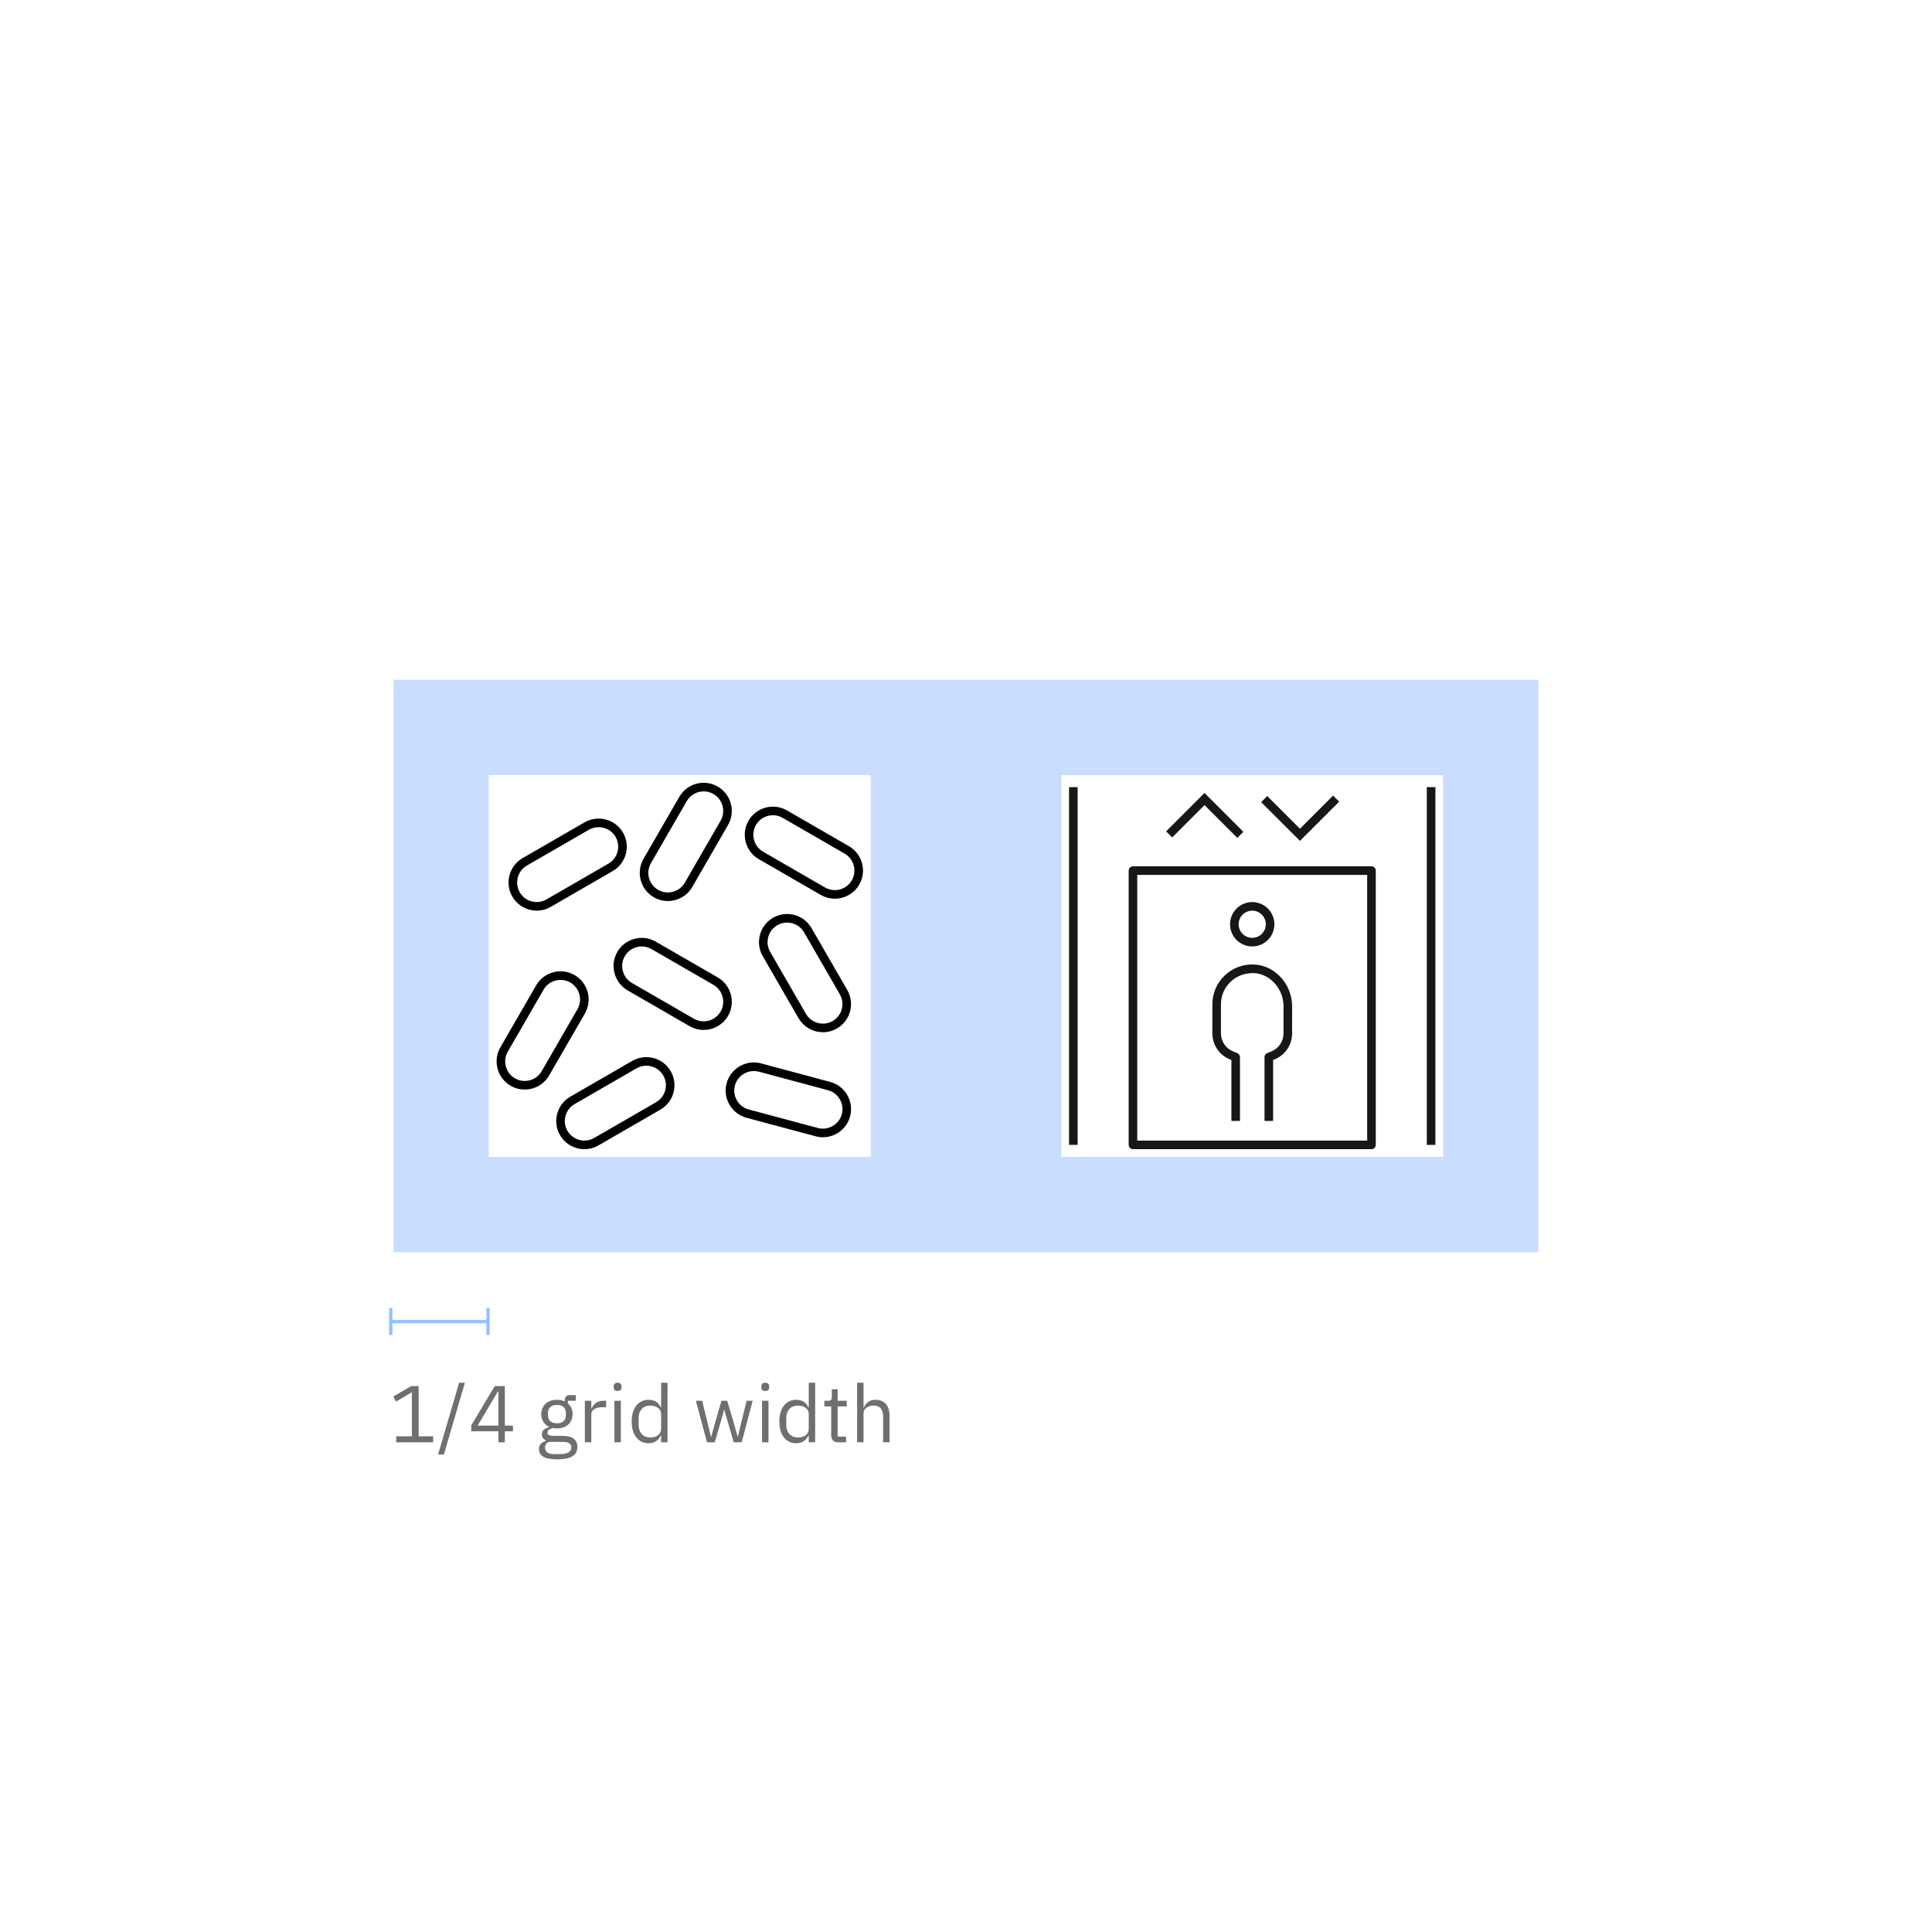
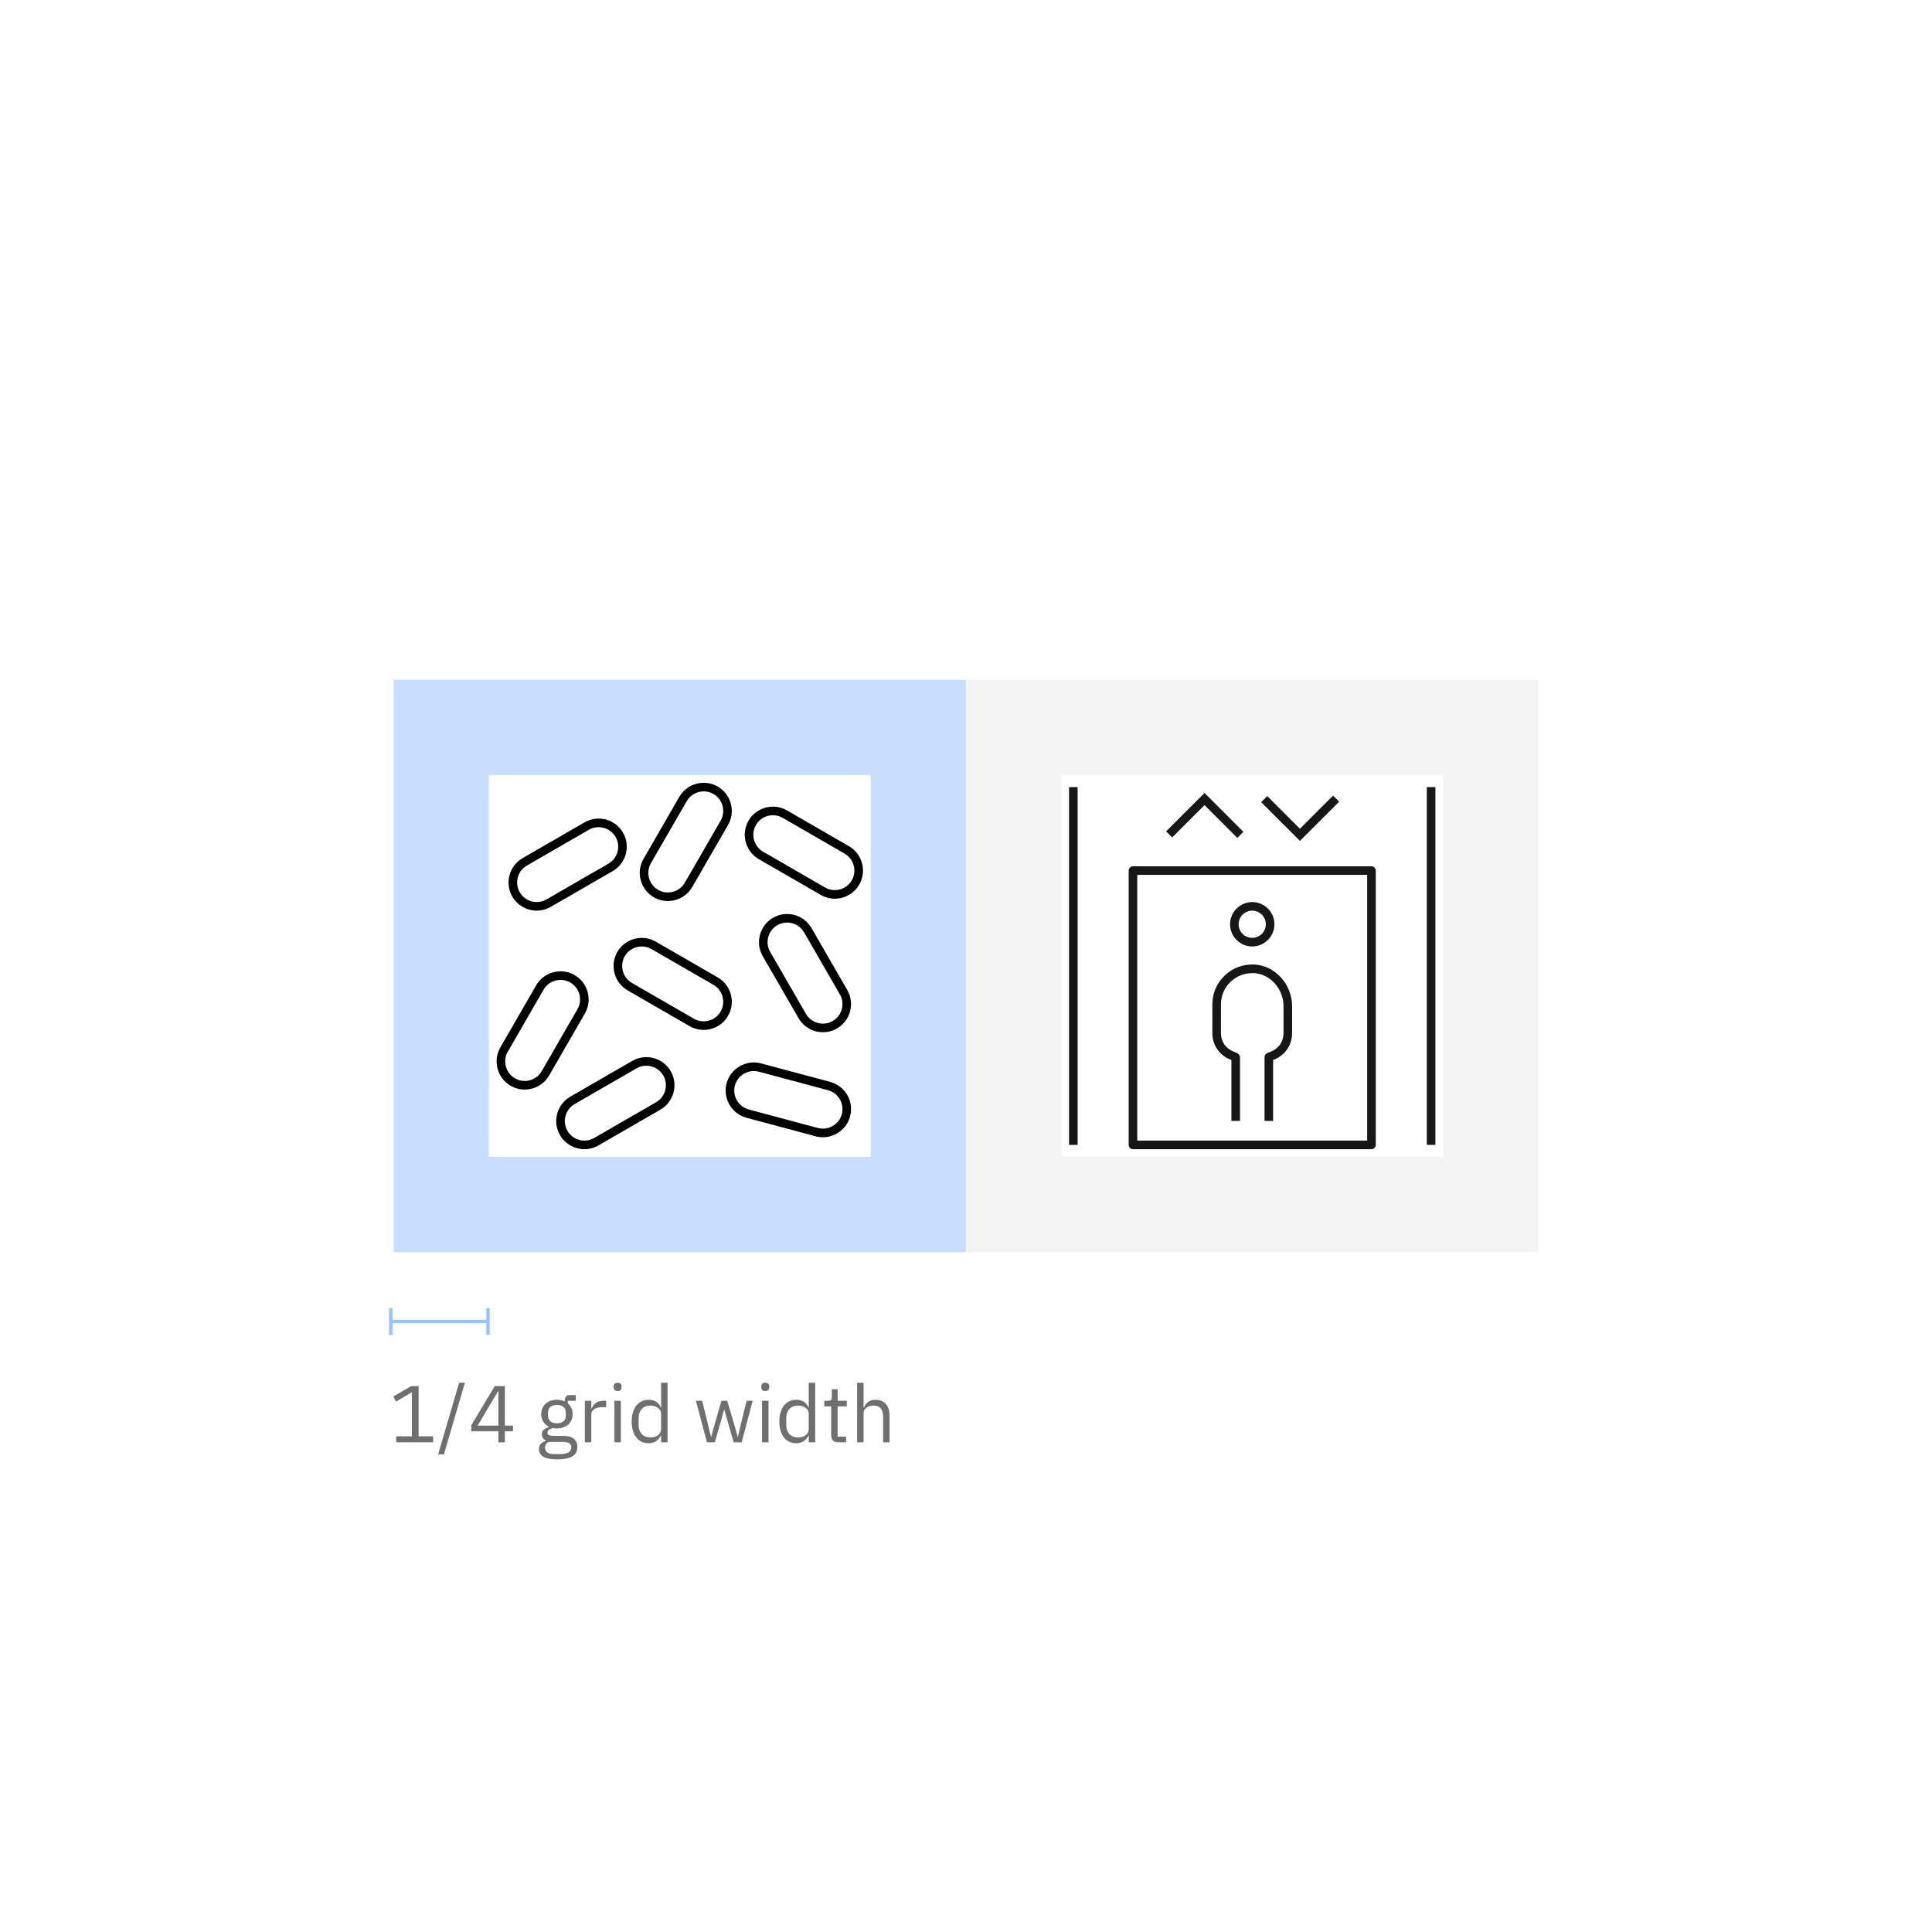
- <svg xmlns="http://www.w3.org/2000/svg" viewBox="0 0 288 288">
-   <g fill="none" fill-rule="evenodd">
-     <path fill="#FFF" d="M0 0h288v288H0z" />
-     <path fill="#FFF" d="M16 208h256V80H16z" />
-     <path d="M72.889 172.444h56.889v-56.888h-56.89v56.888zm-14.222-71.11v85.332H144v-85.332H58.667zm99.555 71.11h56.89v-56.888h-56.89v56.888zM144 101.334v85.332h85.333v-85.332H144z" fill="#C9DEFF" />
-     <path fill="#FFF" d="M72.889 172.446h56.889v-56.889h-56.89z" />
-     <path d="M104.9 117.97a2.92 2.92 0 00-2.53 1.455l-5.333 9.239a2.92 2.92 0 001.067 3.984 2.894 2.894 0 002.211.286 2.885 2.885 0 001.77-1.355l5.334-9.237c.388-.672.49-1.456.288-2.212a2.895 2.895 0 00-1.354-1.77 2.888 2.888 0 00-1.453-.39m-5.353 16.345c-.725 0-1.44-.188-2.083-.56a4.2 4.2 0 01-1.535-5.731l5.334-9.238a4.196 4.196 0 015.73-1.534 4.156 4.156 0 011.95 2.548 4.157 4.157 0 01-.414 3.18l-5.334 9.24a4.154 4.154 0 01-2.55 1.95 4.222 4.222 0 01-1.098.145m12.823 25.341c-.505 0-1.005.132-1.458.395a2.887 2.887 0 00-1.36 1.765 2.9 2.9 0 00.295 2.212 2.898 2.898 0 001.765 1.36h.002l10.302 2.759a2.897 2.897 0 002.21-.295 2.89 2.89 0 001.362-1.766 2.922 2.922 0 00-2.062-3.571l-10.304-2.76a2.958 2.958 0 00-.752-.099m10.302 9.872c-.363 0-.727-.048-1.086-.144l-10.304-2.76a4.158 4.158 0 01-2.544-1.958 4.167 4.167 0 01-.423-3.18 4.17 4.17 0 011.957-2.544 4.165 4.165 0 013.182-.424l10.302 2.761a4.2 4.2 0 012.968 5.138 4.161 4.161 0 01-1.956 2.544 4.185 4.185 0 01-2.096.567M83.568 146.07c-.256 0-.512.036-.766.104-.756.2-1.385.684-1.771 1.354l-5.333 9.238a2.885 2.885 0 00-.288 2.211 2.895 2.895 0 001.354 1.77 2.92 2.92 0 003.982-1.064l5.334-9.24a2.92 2.92 0 00-1.067-3.983 2.9 2.9 0 00-1.445-.39zm-5.353 16.347a4.168 4.168 0 01-2.09-.562 4.156 4.156 0 01-1.951-2.547 4.156 4.156 0 01.414-3.18l5.334-9.24a4.154 4.154 0 012.549-1.95 4.17 4.17 0 013.182.414 4.201 4.201 0 011.536 5.732l-5.333 9.237a4.2 4.2 0 01-3.641 2.096zm39.115-24.891a2.88 2.88 0 00-1.453.39 2.895 2.895 0 00-1.354 1.77 2.885 2.885 0 00.288 2.212l5.333 9.237a2.885 2.885 0 001.77 1.355 2.9 2.9 0 002.212-.287 2.92 2.92 0 001.067-3.984l-5.333-9.239a2.92 2.92 0 00-2.53-1.454m5.353 16.345c-.367 0-.736-.048-1.099-.146a4.154 4.154 0 01-2.55-1.95l-5.333-9.24a4.156 4.156 0 01-.414-3.18 4.156 4.156 0 011.95-2.547 4.198 4.198 0 015.73 1.534l5.333 9.237a4.2 4.2 0 01-1.534 5.732 4.154 4.154 0 01-2.083.56m-33.449-30.567c-.494 0-.995.124-1.452.39l-9.24 5.332a2.892 2.892 0 00-1.352 1.771 2.9 2.9 0 002.059 3.566c.753.203 1.54.102 2.21-.286l9.238-5.333a2.924 2.924 0 001.067-3.986 2.92 2.92 0 00-2.53-1.454m-9.22 12.44c-.365 0-.733-.047-1.098-.145a4.158 4.158 0 01-2.547-1.952 4.157 4.157 0 01-.416-3.18 4.169 4.169 0 011.95-2.548l9.239-5.333a4.198 4.198 0 015.73 1.534 4.201 4.201 0 01-1.535 5.731l-9.239 5.334a4.144 4.144 0 01-2.083.56m16.329 23.12c-.494 0-.996.124-1.454.389l-9.238 5.333a2.892 2.892 0 00-1.353 1.77 2.901 2.901 0 002.057 3.566 2.9 2.9 0 002.212-.285l9.237-5.333a2.923 2.923 0 001.069-3.986 2.922 2.922 0 00-2.53-1.454m-9.22 12.44c-.366 0-.734-.048-1.098-.145a4.156 4.156 0 01-2.55-1.952 4.157 4.157 0 01-.414-3.18 4.169 4.169 0 011.95-2.548l9.238-5.334a4.2 4.2 0 015.731 1.535 4.2 4.2 0 01-1.536 5.731l-9.237 5.333a4.144 4.144 0 01-2.084.56m28.094-49.779c-1.008 0-1.99.523-2.53 1.454a2.923 2.923 0 001.069 3.986l9.237 5.333a2.9 2.9 0 002.212.287 2.901 2.901 0 002.056-3.567 2.892 2.892 0 00-1.352-1.77l-9.238-5.334a2.899 2.899 0 00-1.454-.389m9.22 12.44a4.144 4.144 0 01-2.084-.56l-9.237-5.332a4.2 4.2 0 01-1.536-5.732 4.199 4.199 0 015.731-1.534l9.238 5.333a4.163 4.163 0 011.95 2.548 4.156 4.156 0 01-.414 3.18 4.156 4.156 0 01-2.55 1.952 4.232 4.232 0 01-1.098.146m-28.768 7.12c-.256 0-.512.035-.766.103-.754.2-1.383.683-1.77 1.353a2.894 2.894 0 00-.287 2.211 2.899 2.899 0 001.353 1.773l9.237 5.333a2.922 2.922 0 003.984-1.067 2.92 2.92 0 00-1.068-3.984l-9.237-5.333a2.877 2.877 0 00-1.446-.39m9.22 12.442a4.19 4.19 0 01-2.093-.56l-9.237-5.334a4.177 4.177 0 01-1.95-2.549 4.158 4.158 0 01.414-3.18 4.156 4.156 0 012.55-1.952 4.162 4.162 0 013.182.416l9.237 5.333a4.198 4.198 0 011.536 5.73 4.197 4.197 0 01-3.64 2.096" fill="#000" />
-     <path d="M189.78 158.01l.217-.088a4.176 4.176 0 002.614-3.883l.003-4.021c.004-3.277-2.519-6.075-5.623-6.239-1.664-.078-3.218.491-4.41 1.622a5.886 5.886 0 00-1.855 4.313l-.002 4.316a4.176 4.176 0 002.623 3.892l.215.088v9.085h1.28v-9.511c0-.262-.222-.53-.466-.628l-.551-.222a2.902 2.902 0 01-1.822-2.704l.003-4.316c0-1.293.516-2.493 1.454-3.384.94-.888 2.182-1.304 3.464-1.272 2.433.128 4.412 2.352 4.41 4.96l-.002 4.02a2.903 2.903 0 01-1.816 2.698l-.616.25a.64.64 0 00-.4.594v9.515h1.28v-9.085zm-20.252 12.015h34.276v-39.607h-34.276v39.607zm35.556.641v-40.888a.64.64 0 00-.639-.64H168.89a.64.64 0 00-.64.64v40.888c0 .354.286.64.64.64h35.555a.64.64 0 00.639-.64zm-16.39-32.888a2.03 2.03 0 01-2.026 2.026 2.03 2.03 0 01-2.029-2.026 2.03 2.03 0 012.029-2.027 2.03 2.03 0 012.026 2.027zm1.278 0a3.31 3.31 0 00-3.304-3.307 3.31 3.31 0 00-3.307 3.307 3.31 3.31 0 003.307 3.306 3.31 3.31 0 003.304-3.306zM185.35 124l-5.794-5.794-5.724 5.724.905.907 4.82-4.821 4.888 4.89.905-.906zm14.276-4.496l-.905-.907-4.942 4.942-4.873-4.873-.905.907 5.778 5.776 5.847-5.845zm13.066 51.162h1.28v-53.333h-1.28v53.333zm-53.333 0h1.28v-53.333h-1.28v53.333z" fill="#171717" />
-     <path d="M58.508 197.25V199H58v-4h.508v1.75h13.984V195H73v4h-.508v-1.75H58.508z" fill="#97C1FF" fill-rule="nonzero" />
-     <path d="M59.056 215v-.888h2.34v-6.576l-2.364 1.404-.396-.768 2.664-1.548h1.104v7.488h2.16V215h-5.508zm6.252 1.812l3.132-10.692h.864l-3.132 10.692h-.864zM74.296 215v-1.644h-4.044v-.888l3.504-5.844h1.5v5.892h1.212v.84h-1.212V215h-.96zm-3.096-2.484h3.096v-5.112h-.06l-3.036 5.112zm14.868 3.168c0 .64-.25 1.11-.75 1.41-.5.3-1.25.45-2.25.45-.968 0-1.664-.132-2.088-.396-.424-.264-.636-.64-.636-1.128 0-.336.088-.598.264-.786.176-.188.416-.326.72-.414v-.132c-.368-.176-.552-.464-.552-.864 0-.312.1-.55.3-.714.2-.164.456-.286.768-.366v-.048a2 2 0 01-.858-.756 2.114 2.114 0 01-.306-1.14c0-.312.056-.6.168-.864.112-.264.27-.49.474-.678.204-.188.448-.334.732-.438.284-.104.602-.156.954-.156.44 0 .832.08 1.176.24v-.108c0-.24.056-.44.168-.6.112-.16.296-.236.552-.228h.924v.84h-1.176v.396c.224.192.398.422.522.69.124.268.186.57.186.906 0 .312-.056.6-.168.864a1.94 1.94 0 01-.474.678c-.204.188-.45.334-.738.438a3.053 3.053 0 01-1.56.096 1.994 1.994 0 00-.564.246.508.508 0 00-.252.45c0 .184.088.308.264.372.176.064.404.096.684.096h1.32c.768 0 1.326.146 1.674.438.348.292.522.694.522 1.206zm-.9.072a.717.717 0 00-.282-.594c-.188-.148-.522-.222-1.002-.222H81.82c-.384.176-.576.456-.576.84 0 .272.102.504.306.696.204.192.55.288 1.038.288h.888c.536 0 .952-.084 1.248-.252a.817.817 0 00.444-.756zm-2.148-3.588c.408 0 .732-.098.972-.294.24-.196.36-.498.36-.906v-.336c0-.408-.12-.71-.36-.906-.24-.196-.564-.294-.972-.294-.408 0-.732.098-.972.294-.24.196-.36.498-.36.906v.336c0 .408.12.71.36.906.24.196.564.294.972.294zM87.184 215v-6.192h.96v1.14h.06a1.87 1.87 0 01.6-.792c.288-.232.684-.348 1.188-.348h.372v.96H89.8c-.52 0-.926.098-1.218.294-.292.196-.438.442-.438.738v4.2h-.96zm4.884-7.644c-.208 0-.358-.05-.45-.15a.553.553 0 01-.138-.39v-.156c0-.16.046-.29.138-.39.092-.1.242-.15.45-.15.208 0 .358.05.45.15.092.1.138.23.138.39v.156c0 .16-.046.29-.138.39-.092.1-.242.15-.45.15zm-.48 1.452h.96V215h-.96v-6.192zm6.96 5.184H98.5c-.376.768-.98 1.152-1.812 1.152-.384 0-.732-.076-1.044-.228a2.268 2.268 0 01-.798-.648 2.97 2.97 0 01-.504-1.02 4.821 4.821 0 01-.174-1.344c0-.496.058-.944.174-1.344.116-.4.284-.74.504-1.02.22-.28.486-.496.798-.648.312-.152.66-.228 1.044-.228.432 0 .802.094 1.11.282.308.188.542.478.702.87h.048v-3.696h.96V215h-.96v-1.008zm-1.596.288c.216 0 .422-.028.618-.084a1.55 1.55 0 00.51-.246c.144-.108.258-.24.342-.396.084-.156.126-.334.126-.534v-2.304a.945.945 0 00-.126-.474 1.184 1.184 0 00-.342-.378 1.727 1.727 0 00-.51-.246 2.1 2.1 0 00-.618-.09c-.544 0-.972.17-1.284.51-.312.34-.468.786-.468 1.338v1.056c0 .552.156.998.468 1.338.312.34.74.51 1.284.51zm6.78-5.472h.936l.66 2.676.66 2.712h.024l.756-2.712.78-2.676h.852l.804 2.676.768 2.712h.024l.636-2.712.672-2.676h.9L110.56 215h-1.188l-.864-2.976-.54-1.884h-.024l-.528 1.884-.864 2.976h-1.164l-1.656-6.192zm10.344-1.452c-.208 0-.358-.05-.45-.15a.553.553 0 01-.138-.39v-.156c0-.16.046-.29.138-.39.092-.1.242-.15.45-.15.208 0 .358.05.45.15.092.1.138.23.138.39v.156c0 .16-.046.29-.138.39-.092.1-.242.15-.45.15zm-.48 1.452h.96V215h-.96v-6.192zm6.96 5.184h-.048c-.376.768-.98 1.152-1.812 1.152-.384 0-.732-.076-1.044-.228a2.268 2.268 0 01-.798-.648 2.97 2.97 0 01-.504-1.02 4.821 4.821 0 01-.174-1.344c0-.496.058-.944.174-1.344.116-.4.284-.74.504-1.02.22-.28.486-.496.798-.648.312-.152.66-.228 1.044-.228.432 0 .802.094 1.11.282.308.188.542.478.702.87h.048v-3.696h.96V215h-.96v-1.008zm-1.596.288c.216 0 .422-.028.618-.084a1.55 1.55 0 00.51-.246c.144-.108.258-.24.342-.396.084-.156.126-.334.126-.534v-2.304a.945.945 0 00-.126-.474 1.184 1.184 0 00-.342-.378 1.727 1.727 0 00-.51-.246 2.1 2.1 0 00-.618-.09c-.544 0-.972.17-1.284.51-.312.34-.468.786-.468 1.338v1.056c0 .552.156.998.468 1.338.312.34.74.51 1.284.51zm5.964.72c-.336 0-.59-.094-.762-.282-.172-.188-.258-.434-.258-.738v-4.332h-1.02v-.84h.576c.208 0 .35-.042.426-.126.076-.084.114-.23.114-.438v-1.152h.864v1.716h1.356v.84h-1.356v4.512h1.26v.84h-1.2zm2.844-8.88h.96v3.696h.048c.152-.352.366-.632.642-.84.276-.208.646-.312 1.11-.312.64 0 1.146.206 1.518.618.372.412.558.994.558 1.746V215h-.96v-3.804c0-1.112-.468-1.668-1.404-1.668-.192 0-.378.024-.558.072-.18.048-.342.12-.486.216a1.069 1.069 0 00-.342.366 1.04 1.04 0 00-.126.522V215h-.96v-8.88z" fill="#6F6F6F" />
+ <svg xmlns="http://www.w3.org/2000/svg" width="288px" height="288px" viewBox="0 0 288 288" version="1.1">
+   <g id="Artboard-Copy-69" stroke="none" stroke-width="1" fill="none" fill-rule="evenodd">
+     <rect id="Rectangle-3-Copy-55" fill="#FFFFFF" x="0" y="0" width="288" height="288" />
+     <g id="Group-24-Copy-2" transform="translate(16, 80)">
+       <polygon id="Fill-1" fill="#FFFFFF" points="0 128 256 128 256 0 0 0" />
+       <path d="M56.889,92.444 L113.778,92.444 L113.778,35.556 L56.889,35.556 L56.889,92.444 Z M42.667,21.333 L42.667,28.444 L42.667,35.556 L42.667,92.444 L42.667,99.556 L42.667,106.667 L128,106.667 L128,99.556 L128,92.444 L128,35.556 L128,28.444 L128,21.333 L42.667,21.333 Z" id="Fill-2" fill="#C9DEFF" />
+       <path d="M142.222,92.444 L199.111,92.444 L199.111,35.556 L142.222,35.556 L142.222,92.444 Z M128,21.333 L128,28.444 L128,35.556 L128,92.444 L128,99.556 L128,106.667 L213.333,106.667 L213.333,99.556 L213.333,92.444 L213.333,35.556 L213.333,28.444 L213.333,21.333 L128,21.333 Z" id="Fill-3" fill="#F4F4F4" />
+       <polygon id="Fill-4" fill="#FFFFFF" points="56.889 92.446 113.778 92.446 113.778 35.557 56.889 35.557" />
+       <g id="Group-23" transform="translate(57.91289, 36.57956)">
+         <path d="M30.987,1.391 C29.979,1.391 28.996,1.914 28.457,2.845 L23.124,12.084 C22.321,13.478 22.799,15.265 24.191,16.068 C24.863,16.456 25.649,16.557 26.402,16.354 C27.158,16.154 27.787,15.67 28.173,15 L33.506,5.762 C33.894,5.09 33.997,4.306 33.794,3.551 C33.592,2.797 33.112,2.168 32.44,1.78 C31.983,1.515 31.481,1.391 30.987,1.391 M25.634,17.736 C24.909,17.736 24.194,17.547 23.551,17.176 C21.547,16.02 20.859,13.448 22.017,11.444 L27.35,2.207 C28.505,0.203 31.076,-0.486 33.08,0.673 C34.047,1.229 34.74,2.136 35.03,3.22 C35.321,4.306 35.174,5.434 34.616,6.401 L29.282,15.64 C28.724,16.609 27.819,17.3 26.733,17.59 C26.37,17.688 26.001,17.736 25.634,17.736" id="Fill-5" fill="#000000" />
+         <path d="M38.457,43.077 C37.952,43.077 37.452,43.208 36.999,43.471 C36.322,43.861 35.84,44.488 35.639,45.237 C35.438,45.987 35.543,46.771 35.934,47.448 C36.325,48.124 36.951,48.607 37.7,48.808 L37.701,48.808 L48.004,51.567 C48.752,51.765 49.538,51.665 50.213,51.272 C50.891,50.883 51.374,50.255 51.575,49.507 C51.991,47.955 51.065,46.353 49.513,45.935 L39.209,43.176 C38.962,43.11 38.709,43.077 38.457,43.077 M48.759,52.949 C48.396,52.949 48.032,52.901 47.673,52.805 L37.369,50.044 C36.29,49.756 35.387,49.061 34.825,48.086 C34.263,47.114 34.114,45.985 34.402,44.906 C34.692,43.827 35.387,42.924 36.359,42.362 C37.333,41.8 38.462,41.649 39.541,41.939 L49.844,44.7 C52.078,45.299 53.41,47.605 52.811,49.838 C52.523,50.917 51.828,51.82 50.855,52.382 C50.204,52.757 49.486,52.949 48.759,52.949" id="Fill-7" fill="#000000" />
+         <path d="M9.655,29.491 C9.399,29.491 9.143,29.527 8.889,29.594 C8.133,29.795 7.504,30.279 7.118,30.949 L1.785,40.186 C1.395,40.858 1.294,41.642 1.497,42.398 C1.699,43.151 2.179,43.781 2.851,44.168 C4.243,44.972 6.03,44.494 6.834,43.103 L12.167,33.864 C12.97,32.471 12.492,30.684 11.1,29.88 C10.654,29.624 10.158,29.491 9.655,29.491 L9.655,29.491 Z M4.302,45.838 C3.591,45.838 2.869,45.656 2.211,45.276 C1.244,44.719 0.551,43.813 0.261,42.728 C-0.03,41.642 0.117,40.513 0.675,39.548 L6.009,30.309 C6.567,29.34 7.472,28.648 8.558,28.359 C9.642,28.069 10.773,28.215 11.74,28.773 C13.744,29.928 14.432,32.501 13.276,34.504 L7.943,43.742 C7.166,45.086 5.753,45.838 4.302,45.838 L4.302,45.838 Z" id="Fill-9" fill="#000000" />
+         <path d="M43.417,20.946 C42.923,20.946 42.421,21.071 41.964,21.336 C41.292,21.723 40.812,22.353 40.61,23.106 C40.407,23.862 40.508,24.646 40.898,25.318 L46.231,34.555 C46.617,35.226 47.246,35.709 48.002,35.91 C48.756,36.113 49.541,36.011 50.213,35.624 C51.605,34.82 52.084,33.034 51.28,31.64 L45.947,22.401 C45.408,21.469 44.425,20.946 43.417,20.946 M48.77,37.291 C48.404,37.291 48.034,37.243 47.671,37.146 C46.585,36.856 45.68,36.164 45.122,35.195 L39.788,25.956 C39.23,24.991 39.083,23.862 39.374,22.776 C39.664,21.691 40.357,20.785 41.324,20.228 C43.326,19.069 45.899,19.761 47.054,21.762 L52.388,31 C53.545,33.003 52.857,35.576 50.853,36.731 C50.21,37.103 49.495,37.291 48.77,37.291" id="Fill-11" fill="#000000" />
+         <path d="M15.321,6.724 C14.827,6.724 14.326,6.849 13.869,7.114 L4.63,12.447 C3.96,12.834 3.478,13.464 3.277,14.218 C3.074,14.973 3.176,15.757 3.563,16.429 C3.951,17.099 4.58,17.581 5.336,17.784 C6.089,17.986 6.875,17.885 7.545,17.498 L16.785,12.164 C18.175,11.359 18.655,9.574 17.851,8.178 C17.313,7.247 16.329,6.724 15.321,6.724 M6.102,19.165 C5.736,19.165 5.368,19.117 5.003,19.019 C3.919,18.73 3.014,18.036 2.456,17.067 C1.896,16.102 1.75,14.973 2.04,13.887 C2.331,12.802 3.025,11.896 3.99,11.339 L13.229,6.006 C15.231,4.847 17.803,5.538 18.959,7.54 C20.116,9.544 19.426,12.114 17.425,13.272 L8.185,18.605 C7.544,18.977 6.829,19.165 6.102,19.165" id="Fill-13" fill="#000000" />
+         <path d="M22.431,42.285 C21.937,42.285 21.435,42.409 20.977,42.674 L11.739,48.008 C11.069,48.395 10.587,49.025 10.386,49.778 C10.184,50.534 10.285,51.318 10.673,51.99 C11.06,52.66 11.69,53.142 12.443,53.345 C13.199,53.547 13.985,53.444 14.655,53.058 L23.892,47.725 C25.284,46.92 25.764,45.135 24.961,43.739 C24.42,42.808 23.439,42.285 22.431,42.285 M13.211,54.726 C12.845,54.726 12.477,54.678 12.113,54.58 C11.026,54.29 10.122,53.597 9.563,52.628 C9.005,51.661 8.858,50.534 9.149,49.448 C9.441,48.363 10.134,47.457 11.099,46.9 L20.337,41.567 C22.338,40.409 24.911,41.097 26.068,43.101 C27.226,45.105 26.536,47.675 24.532,48.833 L15.295,54.166 C14.653,54.537 13.938,54.726 13.211,54.726" id="Fill-15" fill="#000000" />
+         <path d="M41.305,4.946 C40.297,4.946 39.316,5.469 38.775,6.401 C37.972,7.796 38.452,9.581 39.844,10.386 L49.081,15.72 C49.751,16.106 50.539,16.209 51.293,16.006 C52.046,15.803 52.676,15.322 53.063,14.651 C53.451,13.979 53.554,13.195 53.35,12.44 C53.149,11.686 52.667,11.057 51.997,10.669 L42.759,5.336 C42.301,5.071 41.799,4.946 41.305,4.946 M50.525,17.387 C49.798,17.387 49.083,17.199 48.441,16.827 L39.204,11.494 C37.2,10.337 36.51,7.766 37.668,5.762 C38.823,3.759 41.394,3.071 43.399,4.228 L52.637,9.562 C53.602,10.118 54.297,11.025 54.587,12.109 C54.878,13.195 54.731,14.324 54.173,15.29 C53.614,16.258 52.71,16.952 51.623,17.242 C51.259,17.339 50.891,17.387 50.525,17.387" id="Fill-17" fill="#000000" />
+         <path d="M21.757,24.507 C21.501,24.507 21.245,24.543 20.991,24.61 C20.237,24.811 19.608,25.293 19.22,25.963 C18.833,26.635 18.732,27.421 18.934,28.175 C19.135,28.929 19.617,29.56 20.287,29.947 L29.524,35.281 C30.918,36.084 32.705,35.604 33.508,34.214 C34.312,32.82 33.832,31.033 32.44,30.23 L23.203,24.897 C22.756,24.639 22.262,24.507 21.757,24.507 M30.977,36.948 C30.264,36.948 29.544,36.767 28.884,36.388 L19.647,31.055 C18.682,30.497 17.988,29.59 17.697,28.505 C17.405,27.421 17.553,26.292 18.111,25.325 C18.669,24.356 19.574,23.663 20.66,23.373 C21.747,23.083 22.876,23.229 23.843,23.789 L33.08,29.122 C35.084,30.278 35.773,32.849 34.616,34.852 C33.839,36.196 32.428,36.948 30.977,36.948" id="Fill-19" fill="#000000" />
+         <path d="M115.868,41.431 L116.084,41.342 C117.672,40.697 118.698,39.171 118.698,37.459 L118.701,33.438 C118.705,30.162 116.182,27.363 113.078,27.2 C111.414,27.122 109.86,27.69 108.668,28.821 C107.471,29.955 106.813,31.486 106.813,33.134 L106.812,37.45 C106.81,39.17 107.839,40.697 109.434,41.342 L109.649,41.431 L109.649,50.515 L110.929,50.515 L110.929,41.004 C110.929,40.743 110.707,40.474 110.463,40.377 L109.912,40.154 C108.804,39.706 108.09,38.647 108.09,37.45 L108.093,33.134 C108.093,31.842 108.609,30.642 109.548,29.751 C110.486,28.862 111.729,28.446 113.011,28.478 C115.444,28.606 117.423,30.83 117.421,33.438 L117.42,37.459 C117.418,38.65 116.705,39.708 115.603,40.156 L114.988,40.407 C114.746,40.505 114.588,40.739 114.588,41.001 L114.588,50.515 L115.868,50.515 L115.868,41.431 Z M95.615,53.445 L129.891,53.445 L129.891,13.838 L95.615,13.838 L95.615,53.445 Z M131.171,54.087 L131.171,13.198 C131.171,12.844 130.884,12.558 130.532,12.558 L94.977,12.558 C94.623,12.558 94.337,12.844 94.337,13.198 L94.337,54.087 C94.337,54.441 94.623,54.727 94.977,54.727 L130.532,54.727 C130.884,54.727 131.171,54.441 131.171,54.087 L131.171,54.087 Z M114.781,21.198 C114.781,22.316 113.871,23.225 112.755,23.225 C111.636,23.225 110.726,22.316 110.726,21.198 C110.726,20.08 111.636,19.171 112.755,19.171 C113.871,19.171 114.781,20.08 114.781,21.198 L114.781,21.198 Z M116.06,21.198 C116.06,19.376 114.577,17.891 112.755,17.891 C110.931,17.891 109.448,19.376 109.448,21.198 C109.448,23.022 110.931,24.505 112.755,24.505 C114.577,24.505 116.06,23.022 116.06,21.198 L116.06,21.198 Z M111.437,7.42 L105.644,1.626 L99.919,7.351 L100.824,8.258 L105.644,3.436 L110.532,8.327 L111.437,7.42 Z M125.713,2.924 L124.808,2.018 L119.866,6.96 L114.993,2.087 L114.088,2.994 L119.866,8.77 L125.713,2.924 Z M138.78,54.087 L140.06,54.087 L140.06,0.754 L138.78,0.754 L138.78,54.087 Z M85.446,54.087 L86.726,54.087 L86.726,0.754 L85.446,0.754 L85.446,54.087 Z" id="Fill-21" fill="#171717" />
+       </g>
+     </g>
+     <path d="M58.508,199 L58,199 L58,195 L58.508,195 L58.508,196.749 L72.491,196.749 L72.492,195 L73,195 L73,199 L72.492,199 L72.491,197.249 L58.508,197.249 L58.508,199 Z" id="Combined-Shape-Copy-12" fill="#97C1FF" fill-rule="nonzero" />
+     <path d="M59.056,215 L59.056,214.112 L61.396,214.112 L61.396,207.536 L59.032,208.94 L58.636,208.172 L61.3,206.624 L62.404,206.624 L62.404,214.112 L64.564,214.112 L64.564,215 L59.056,215 Z M65.308,216.812 L68.44,206.12 L69.304,206.12 L66.172,216.812 L65.308,216.812 Z M74.296,215 L74.296,213.356 L70.252,213.356 L70.252,212.468 L73.756,206.624 L75.256,206.624 L75.256,212.516 L76.468,212.516 L76.468,213.356 L75.256,213.356 L75.256,215 L74.296,215 Z M71.2,212.516 L74.296,212.516 L74.296,207.404 L74.236,207.404 L71.2,212.516 Z M86.068,215.684 C86.068,216.324 85.818,216.794 85.318,217.094 C84.818,217.394 84.068,217.544 83.068,217.544 C82.1,217.544 81.404,217.412 80.98,217.148 C80.556,216.884 80.344,216.508 80.344,216.02 C80.344,215.684 80.432,215.422 80.608,215.234 C80.784,215.046 81.024,214.908 81.328,214.82 L81.328,214.688 C80.96,214.512 80.776,214.224 80.776,213.824 C80.776,213.512 80.876,213.274 81.076,213.11 C81.276,212.946 81.532,212.824 81.844,212.744 L81.844,212.696 C81.476,212.52 81.19,212.268 80.986,211.94 C80.782,211.612 80.68,211.232 80.68,210.8 C80.68,210.488 80.736,210.2 80.848,209.936 C80.96,209.672 81.118,209.446 81.322,209.258 C81.526,209.07 81.77,208.924 82.054,208.82 C82.338,208.716 82.656,208.664 83.008,208.664 C83.448,208.664 83.84,208.744 84.184,208.904 L84.184,208.796 C84.184,208.556 84.24,208.356 84.352,208.196 C84.464,208.036 84.648,207.96 84.904,207.968 L85.828,207.968 L85.828,208.808 L84.652,208.808 L84.652,209.204 C84.876,209.396 85.05,209.626 85.174,209.894 C85.298,210.162 85.36,210.464 85.36,210.8 C85.36,211.112 85.304,211.4 85.192,211.664 C85.08,211.928 84.922,212.154 84.718,212.342 C84.514,212.53 84.268,212.676 83.98,212.78 C83.692,212.884 83.372,212.936 83.02,212.936 C82.82,212.936 82.62,212.916 82.42,212.876 C82.212,212.932 82.024,213.014 81.856,213.122 C81.688,213.23 81.604,213.38 81.604,213.572 C81.604,213.756 81.692,213.88 81.868,213.944 C82.044,214.008 82.272,214.04 82.552,214.04 L83.872,214.04 C84.64,214.04 85.198,214.186 85.546,214.478 C85.894,214.77 86.068,215.172 86.068,215.684 Z M85.168,215.756 C85.168,215.508 85.074,215.31 84.886,215.162 C84.698,215.014 84.364,214.94 83.884,214.94 L81.82,214.94 C81.436,215.116 81.244,215.396 81.244,215.78 C81.244,216.052 81.346,216.284 81.55,216.476 C81.754,216.668 82.1,216.764 82.588,216.764 L83.476,216.764 C84.012,216.764 84.428,216.68 84.724,216.512 C85.02,216.344 85.168,216.092 85.168,215.756 Z M83.02,212.168 C83.428,212.168 83.752,212.07 83.992,211.874 C84.232,211.678 84.352,211.376 84.352,210.968 L84.352,210.632 C84.352,210.224 84.232,209.922 83.992,209.726 C83.752,209.53 83.428,209.432 83.02,209.432 C82.612,209.432 82.288,209.53 82.048,209.726 C81.808,209.922 81.688,210.224 81.688,210.632 L81.688,210.968 C81.688,211.376 81.808,211.678 82.048,211.874 C82.288,212.07 82.612,212.168 83.02,212.168 Z M87.184,215 L87.184,208.808 L88.144,208.808 L88.144,209.948 L88.204,209.948 C88.316,209.652 88.516,209.388 88.804,209.156 C89.092,208.924 89.488,208.808 89.992,208.808 L90.364,208.808 L90.364,209.768 L89.8,209.768 C89.28,209.768 88.874,209.866 88.582,210.062 C88.29,210.258 88.144,210.504 88.144,210.8 L88.144,215 L87.184,215 Z M92.068,207.356 C91.86,207.356 91.71,207.306 91.618,207.206 C91.526,207.106 91.48,206.976 91.48,206.816 L91.48,206.66 C91.48,206.5 91.526,206.37 91.618,206.27 C91.71,206.17 91.86,206.12 92.068,206.12 C92.276,206.12 92.426,206.17 92.518,206.27 C92.61,206.37 92.656,206.5 92.656,206.66 L92.656,206.816 C92.656,206.976 92.61,207.106 92.518,207.206 C92.426,207.306 92.276,207.356 92.068,207.356 Z M91.588,208.808 L92.548,208.808 L92.548,215 L91.588,215 L91.588,208.808 Z M98.548,213.992 L98.5,213.992 C98.124,214.76 97.52,215.144 96.688,215.144 C96.304,215.144 95.956,215.068 95.644,214.916 C95.332,214.764 95.066,214.548 94.846,214.268 C94.626,213.988 94.458,213.648 94.342,213.248 C94.226,212.848 94.168,212.4 94.168,211.904 C94.168,211.408 94.226,210.96 94.342,210.56 C94.458,210.16 94.626,209.82 94.846,209.54 C95.066,209.26 95.332,209.044 95.644,208.892 C95.956,208.74 96.304,208.664 96.688,208.664 C97.12,208.664 97.49,208.758 97.798,208.946 C98.106,209.134 98.34,209.424 98.5,209.816 L98.548,209.816 L98.548,206.12 L99.508,206.12 L99.508,215 L98.548,215 L98.548,213.992 Z M96.952,214.28 C97.168,214.28 97.374,214.252 97.57,214.196 C97.766,214.14 97.936,214.058 98.08,213.95 C98.224,213.842 98.338,213.71 98.422,213.554 C98.506,213.398 98.548,213.22 98.548,213.02 L98.548,210.716 C98.548,210.548 98.506,210.39 98.422,210.242 C98.338,210.094 98.224,209.968 98.08,209.864 C97.936,209.76 97.766,209.678 97.57,209.618 C97.374,209.558 97.168,209.528 96.952,209.528 C96.408,209.528 95.98,209.698 95.668,210.038 C95.356,210.378 95.2,210.824 95.2,211.376 L95.2,212.432 C95.2,212.984 95.356,213.43 95.668,213.77 C95.98,214.11 96.408,214.28 96.952,214.28 Z M103.732,208.808 L104.668,208.808 L105.328,211.484 L105.988,214.196 L106.012,214.196 L106.768,211.484 L107.548,208.808 L108.4,208.808 L109.204,211.484 L109.972,214.196 L109.996,214.196 L110.632,211.484 L111.304,208.808 L112.204,208.808 L110.56,215 L109.372,215 L108.508,212.024 L107.968,210.14 L107.944,210.14 L107.416,212.024 L106.552,215 L105.388,215 L103.732,208.808 Z M114.076,207.356 C113.868,207.356 113.718,207.306 113.626,207.206 C113.534,207.106 113.488,206.976 113.488,206.816 L113.488,206.66 C113.488,206.5 113.534,206.37 113.626,206.27 C113.718,206.17 113.868,206.12 114.076,206.12 C114.284,206.12 114.434,206.17 114.526,206.27 C114.618,206.37 114.664,206.5 114.664,206.66 L114.664,206.816 C114.664,206.976 114.618,207.106 114.526,207.206 C114.434,207.306 114.284,207.356 114.076,207.356 Z M113.596,208.808 L114.556,208.808 L114.556,215 L113.596,215 L113.596,208.808 Z M120.556,213.992 L120.508,213.992 C120.132,214.76 119.528,215.144 118.696,215.144 C118.312,215.144 117.964,215.068 117.652,214.916 C117.34,214.764 117.074,214.548 116.854,214.268 C116.634,213.988 116.466,213.648 116.35,213.248 C116.234,212.848 116.176,212.4 116.176,211.904 C116.176,211.408 116.234,210.96 116.35,210.56 C116.466,210.16 116.634,209.82 116.854,209.54 C117.074,209.26 117.34,209.044 117.652,208.892 C117.964,208.74 118.312,208.664 118.696,208.664 C119.128,208.664 119.498,208.758 119.806,208.946 C120.114,209.134 120.348,209.424 120.508,209.816 L120.556,209.816 L120.556,206.12 L121.516,206.12 L121.516,215 L120.556,215 L120.556,213.992 Z M118.96,214.28 C119.176,214.28 119.382,214.252 119.578,214.196 C119.774,214.14 119.944,214.058 120.088,213.95 C120.232,213.842 120.346,213.71 120.43,213.554 C120.514,213.398 120.556,213.22 120.556,213.02 L120.556,210.716 C120.556,210.548 120.514,210.39 120.43,210.242 C120.346,210.094 120.232,209.968 120.088,209.864 C119.944,209.76 119.774,209.678 119.578,209.618 C119.382,209.558 119.176,209.528 118.96,209.528 C118.416,209.528 117.988,209.698 117.676,210.038 C117.364,210.378 117.208,210.824 117.208,211.376 L117.208,212.432 C117.208,212.984 117.364,213.43 117.676,213.77 C117.988,214.11 118.416,214.28 118.96,214.28 Z M124.924,215 C124.588,215 124.334,214.906 124.162,214.718 C123.99,214.53 123.904,214.284 123.904,213.98 L123.904,209.648 L122.884,209.648 L122.884,208.808 L123.46,208.808 C123.668,208.808 123.81,208.766 123.886,208.682 C123.962,208.598 124,208.452 124,208.244 L124,207.092 L124.864,207.092 L124.864,208.808 L126.22,208.808 L126.22,209.648 L124.864,209.648 L124.864,214.16 L126.124,214.16 L126.124,215 L124.924,215 Z M127.768,206.12 L128.728,206.12 L128.728,209.816 L128.776,209.816 C128.928,209.464 129.142,209.184 129.418,208.976 C129.694,208.768 130.064,208.664 130.528,208.664 C131.168,208.664 131.674,208.87 132.046,209.282 C132.418,209.694 132.604,210.276 132.604,211.028 L132.604,215 L131.644,215 L131.644,211.196 C131.644,210.084 131.176,209.528 130.24,209.528 C130.048,209.528 129.862,209.552 129.682,209.6 C129.502,209.648 129.34,209.72 129.196,209.816 C129.052,209.912 128.938,210.034 128.854,210.182 C128.77,210.33 128.728,210.504 128.728,210.704 L128.728,215 L127.768,215 L127.768,206.12 Z" id="1/4-grid-width-copy-3" fill="#6F6F6F" />
  </g>
</svg>
